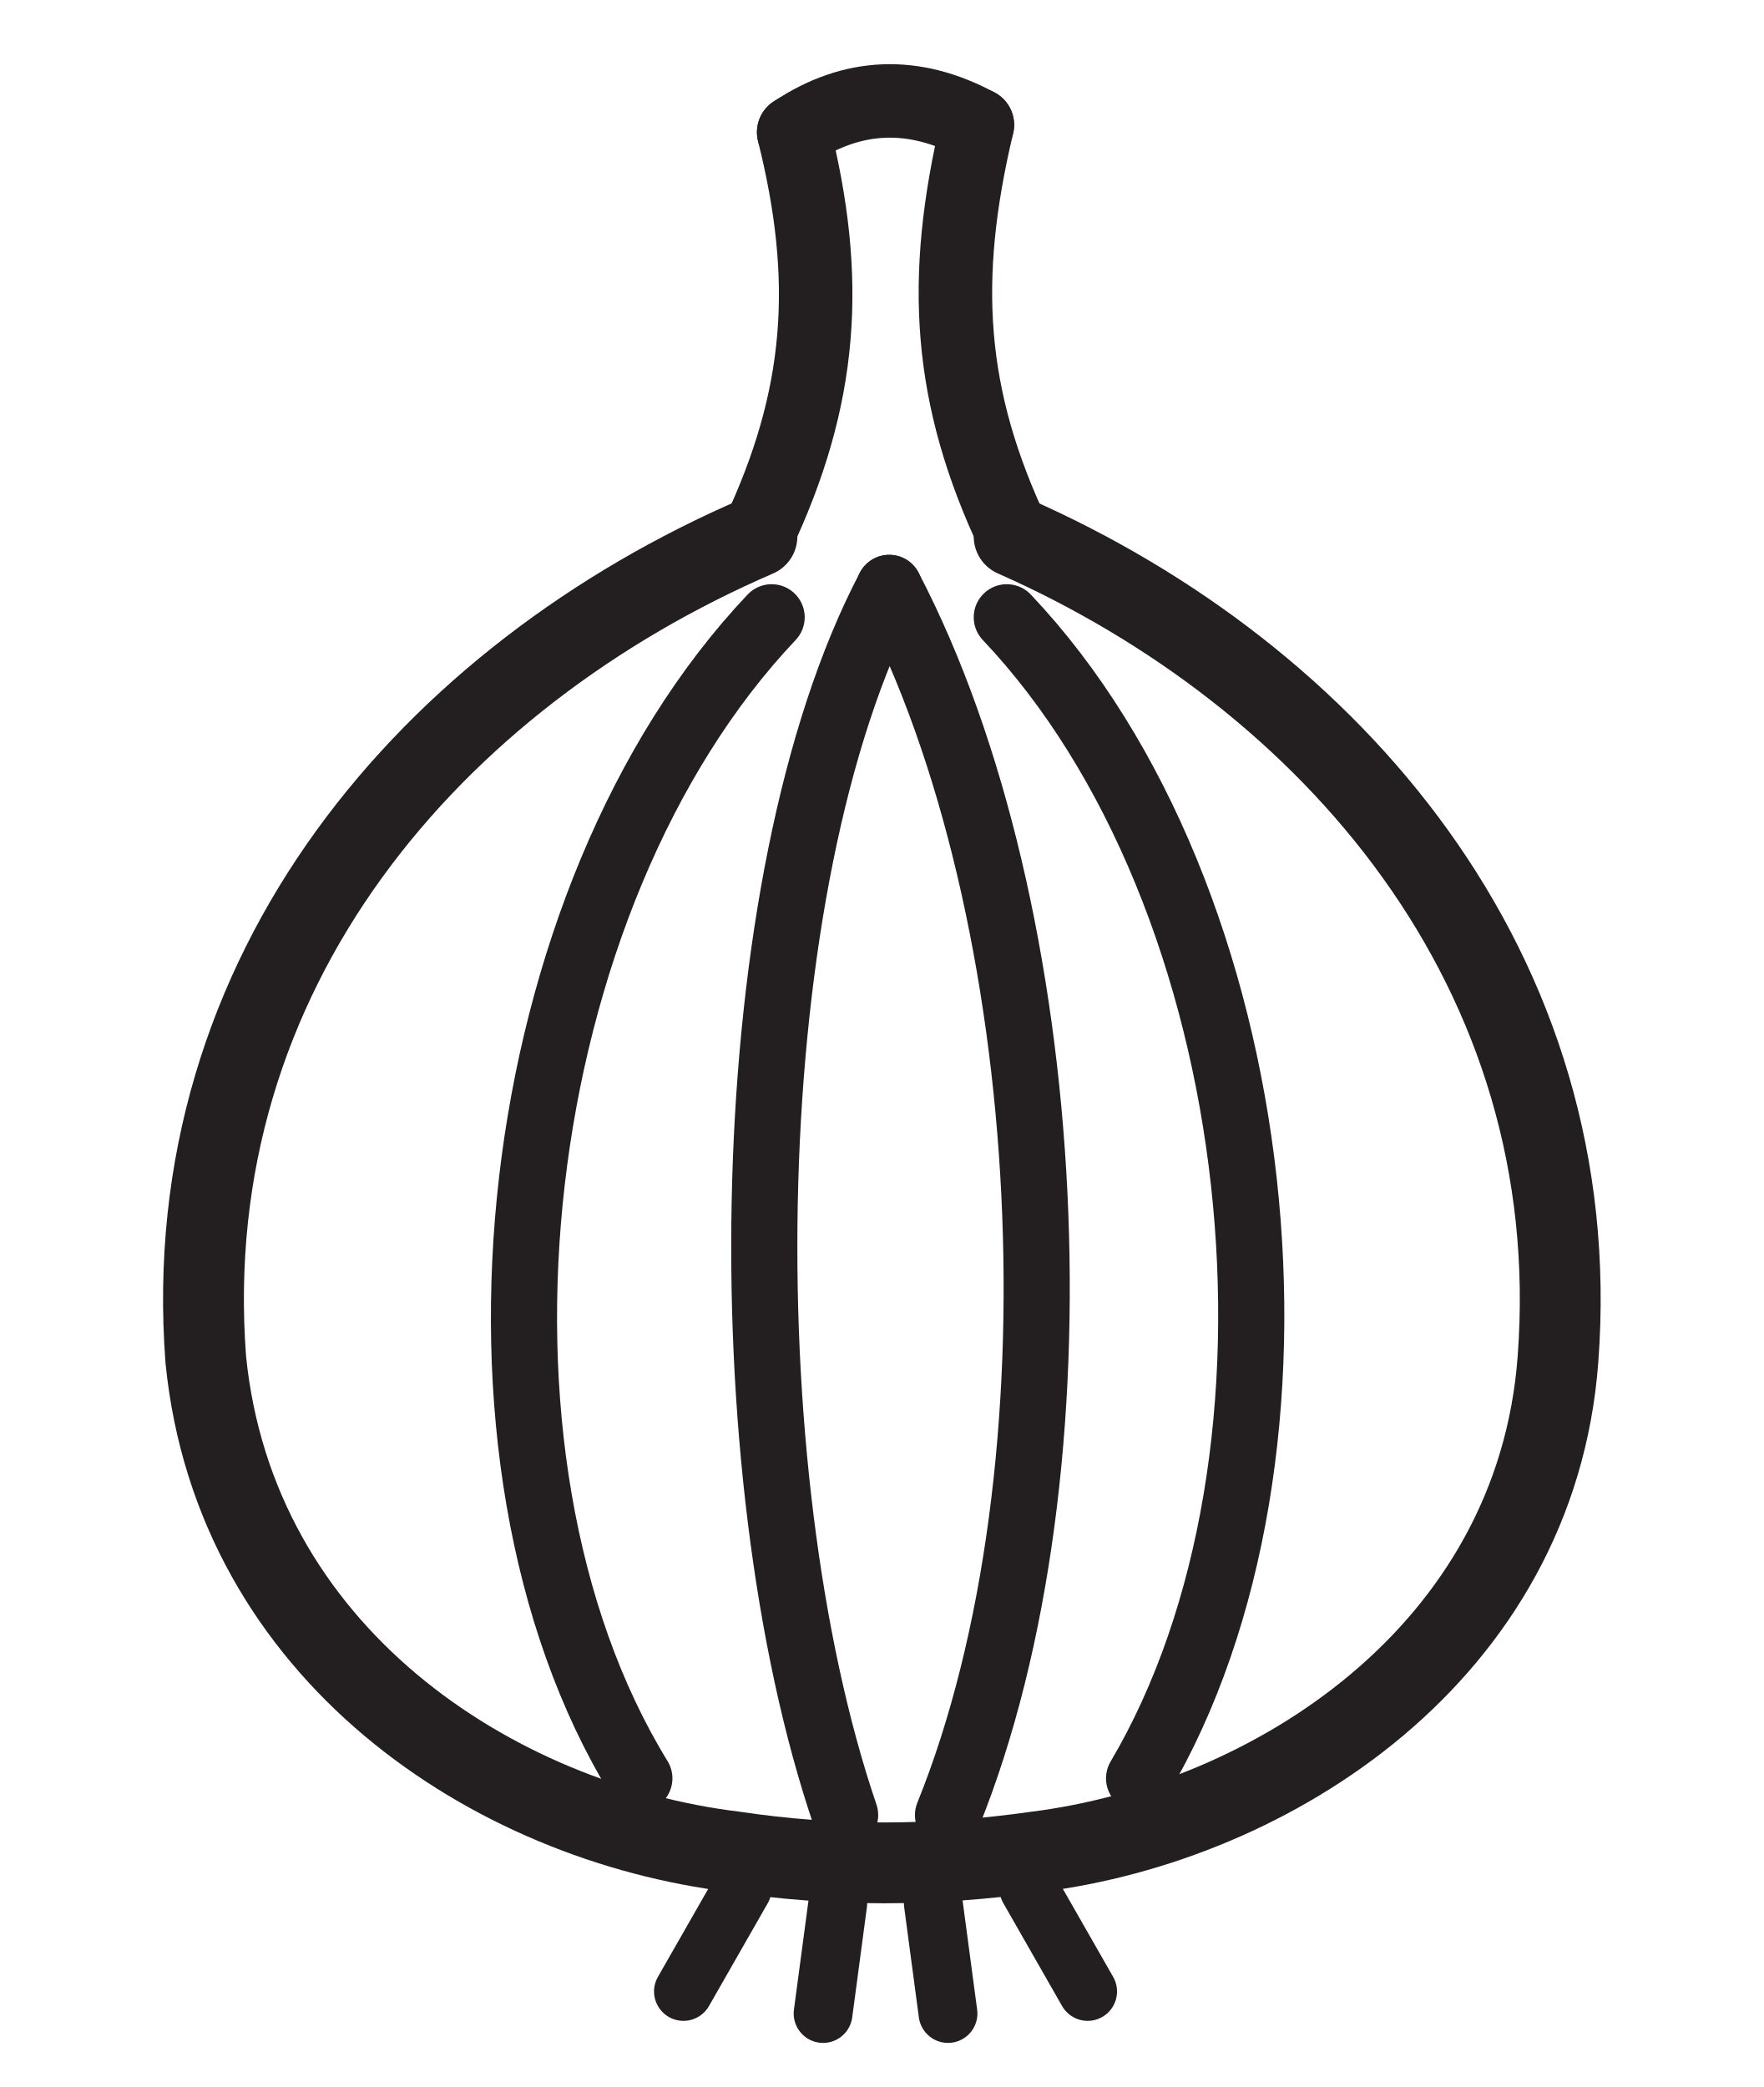
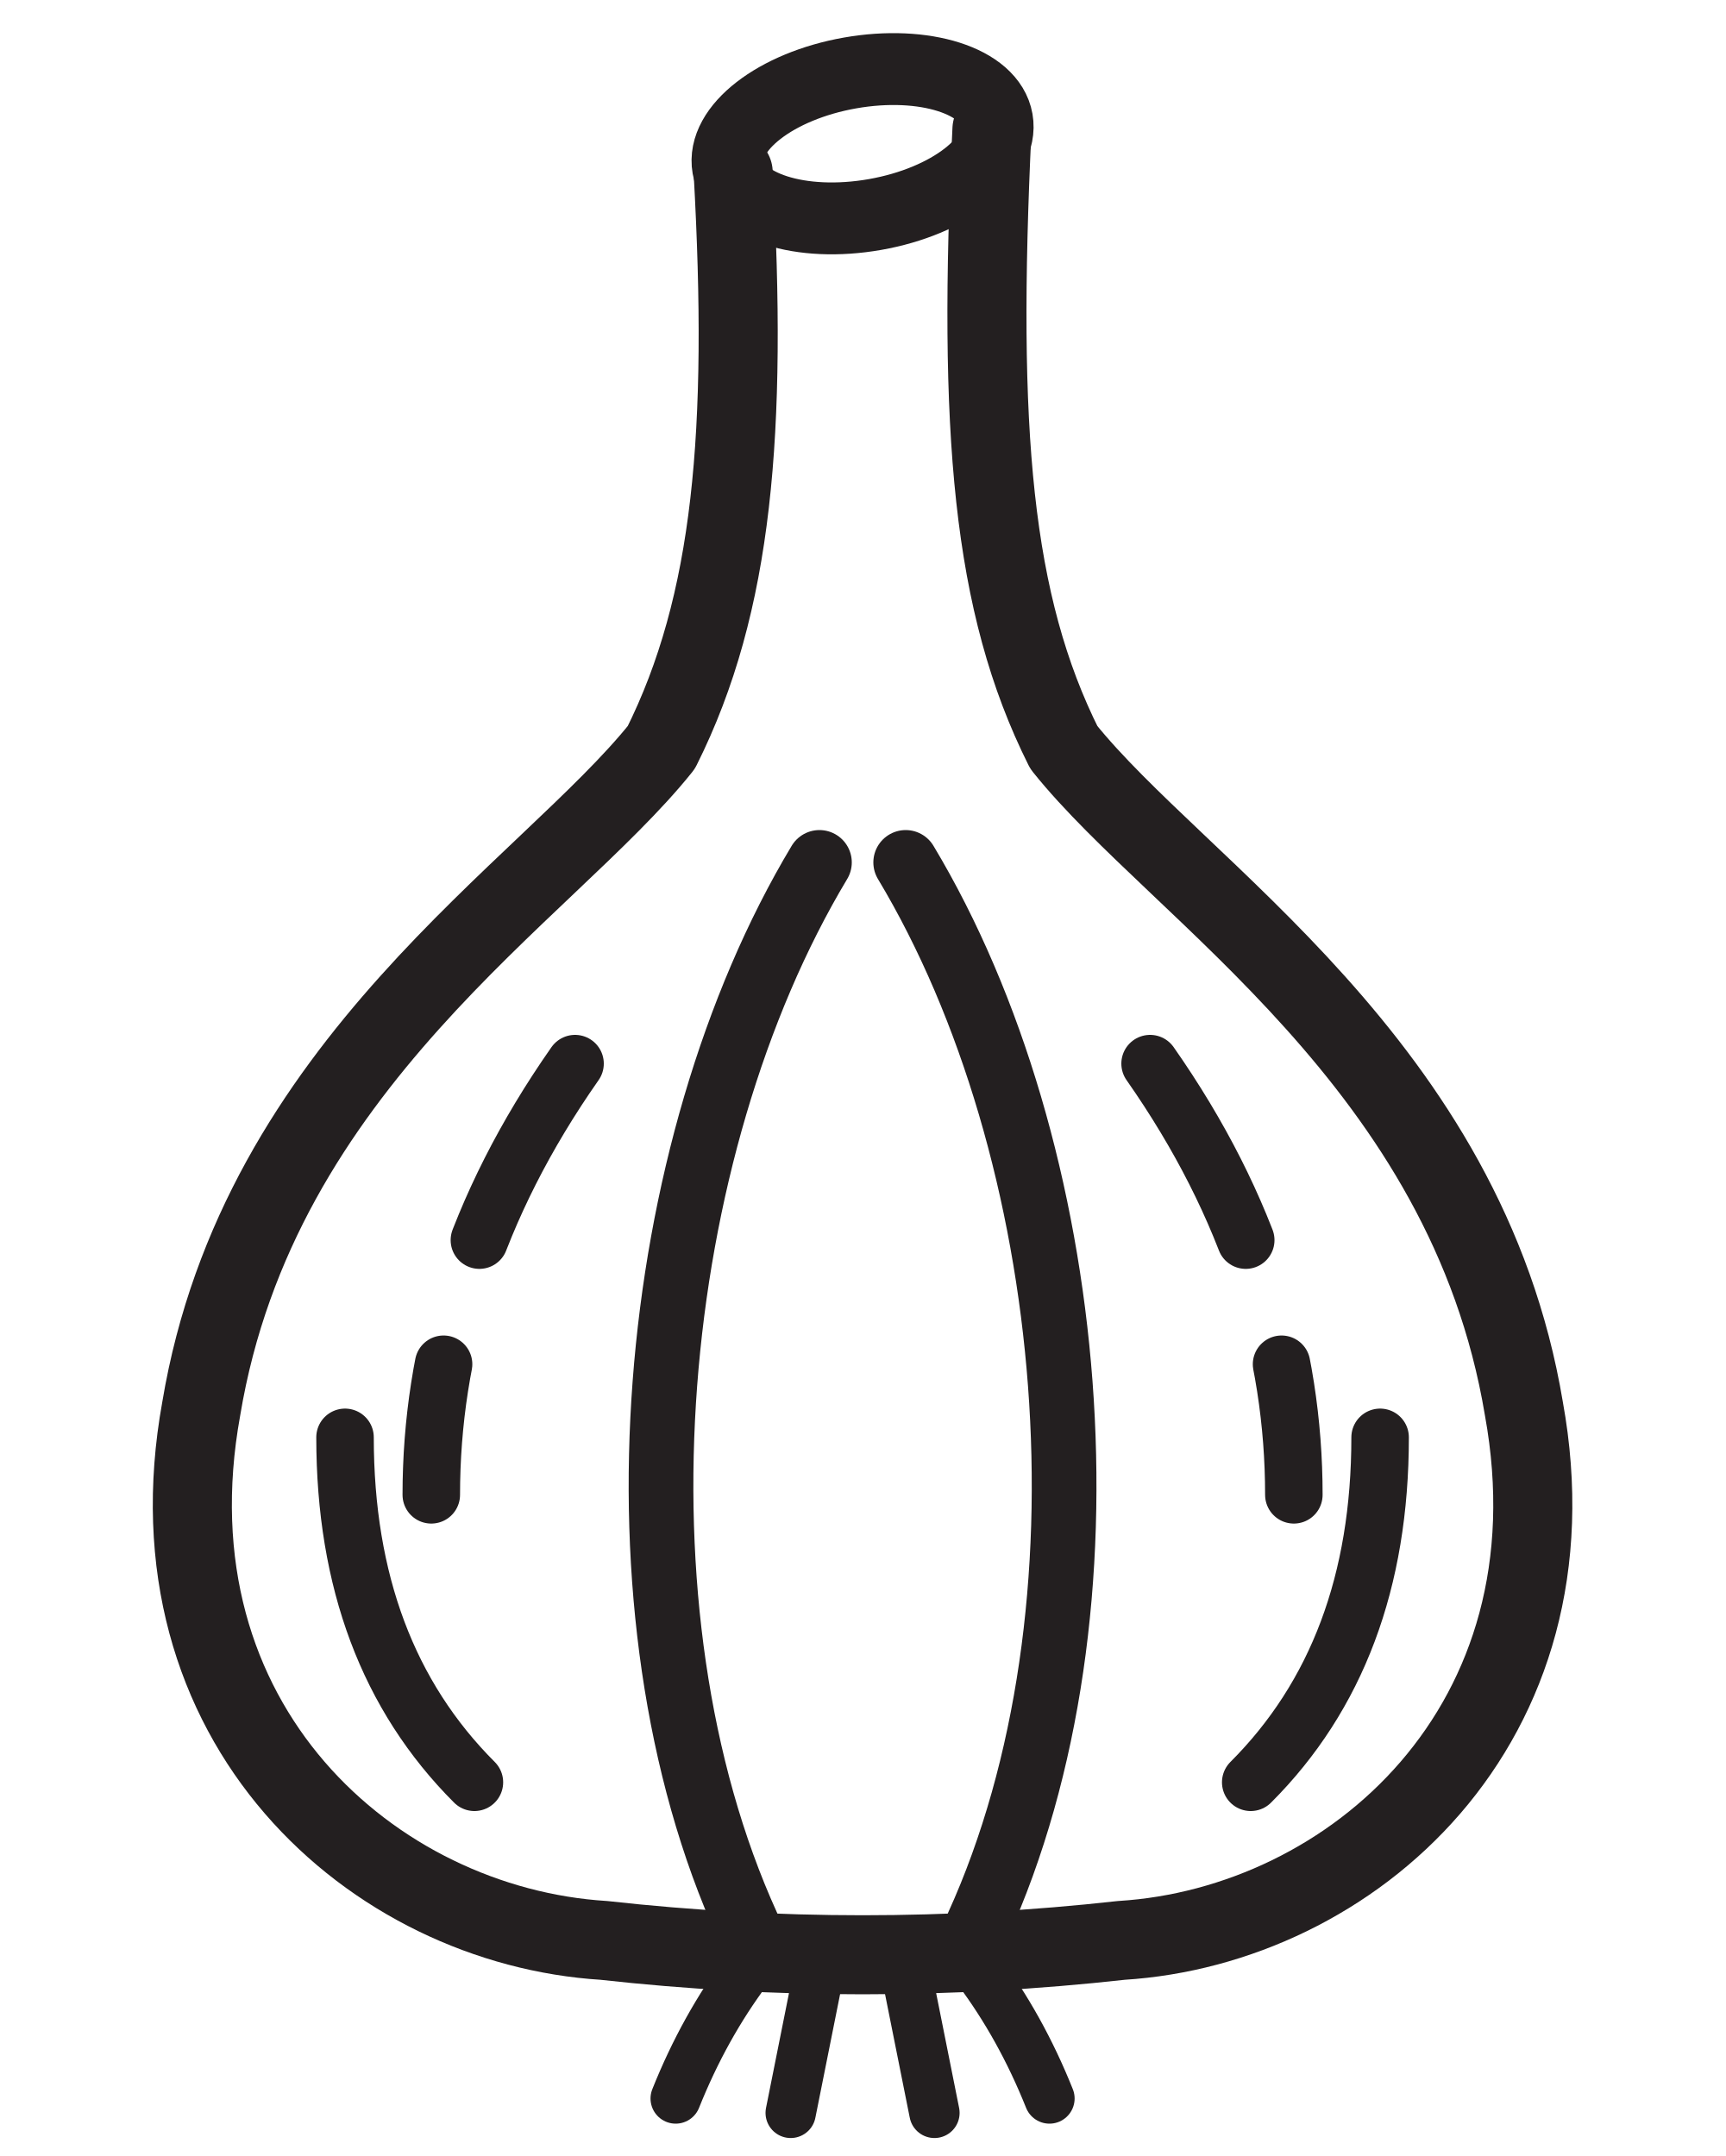
- <svg xmlns="http://www.w3.org/2000/svg" viewBox="0 0 120 142" fill="none" stroke="#231f20" stroke-linecap="round" stroke-linejoin="round">
-   <path stroke-width="5" d="M54 9 C 56.5 19, 56 27, 51.5 36.5" />
-   <path stroke-width="5" d="M66.5 8.5 C 64 19, 64.5 27, 69 36.5" />
-   <path stroke-width="5" d="M54 9 Q 60 5 66.5 8.5" />
-   <path stroke-width="5.5" d="M51.5 36.5 C 29.5 46, 12 66, 14 92.5 C 16 112.5, 33.5 124, 50 126 Q 60 127.5 70.5 126 C 86.5 124, 104.5 112.5, 106 92.5 C 108 66, 90.5 46, 69 36.5" />
-   <path stroke-width="4.5" d="M60.5 40 C 50 60, 49.5 100, 57.5 123.5" />
-   <path stroke-width="4.5" d="M60.5 40 C 72 62, 74 100, 64.5 123.5" />
-   <path stroke-width="4.5" d="M52.5 42 C 34.5 61, 30 99, 43.5 121" />
-   <path stroke-width="4.5" d="M68.5 42 C 86.5 61, 90.5 99, 77.5 121" />
-   <path stroke-width="4" d="M50.5 128.5 L 46.5 135.5" />
-   <path stroke-width="4" d="M57 129.5 L 56 137" />
-   <path stroke-width="4" d="M63.5 129.5 L 64.5 137" />
-   <path stroke-width="4" d="M70 128.5 L 74 135.5" />
+ <svg xmlns="http://www.w3.org/2000/svg" viewBox="0 0 120 150" fill="none" stroke="#231f20" stroke-linecap="round" stroke-linejoin="round">
+   <ellipse stroke-width="5" cx="60" cy="10" rx="9.5" ry="5" transform="rotate(-10 60 10)" />
+   <path stroke-width="5.5" d="M51 12 C 52 30, 51 42, 46 52 C 38 62, 18 74, 14 98 C 10 120, 26 134, 42 135 Q 60 137 78 135 C 94 134, 110 120, 106 98 C 102 74, 82 62, 74 52 C 69 42, 68 30, 69 9" />
+   <path stroke-width="4.5" d="M57 60 C 45 80, 42 112, 52 134" />
+   <path stroke-width="4.5" d="M63 60 C 75 80, 78 112, 68 134" />
+   <path stroke-width="4" d="M40 74 C 33 84, 30 94, 30 104" stroke-dasharray="14 9" />
+   <path stroke-width="4" d="M80 74 C 87 84, 90 94, 90 104" stroke-dasharray="14 9" />
+   <path stroke-width="4" d="M24 100 C 24 110, 27 118, 33 124" />
+   <path stroke-width="4" d="M96 100 C 96 110, 93 118, 87 124" />
+   <path stroke-width="3.5" d="M52 137 Q 49 141 47 146" />
+   <path stroke-width="3.5" d="M57 137 Q 56 142 55 147" />
+   <path stroke-width="3.5" d="M63 137 Q 64 142 65 147" />
+   <path stroke-width="3.5" d="M68 137 Q 71 141 73 146" />
</svg>
